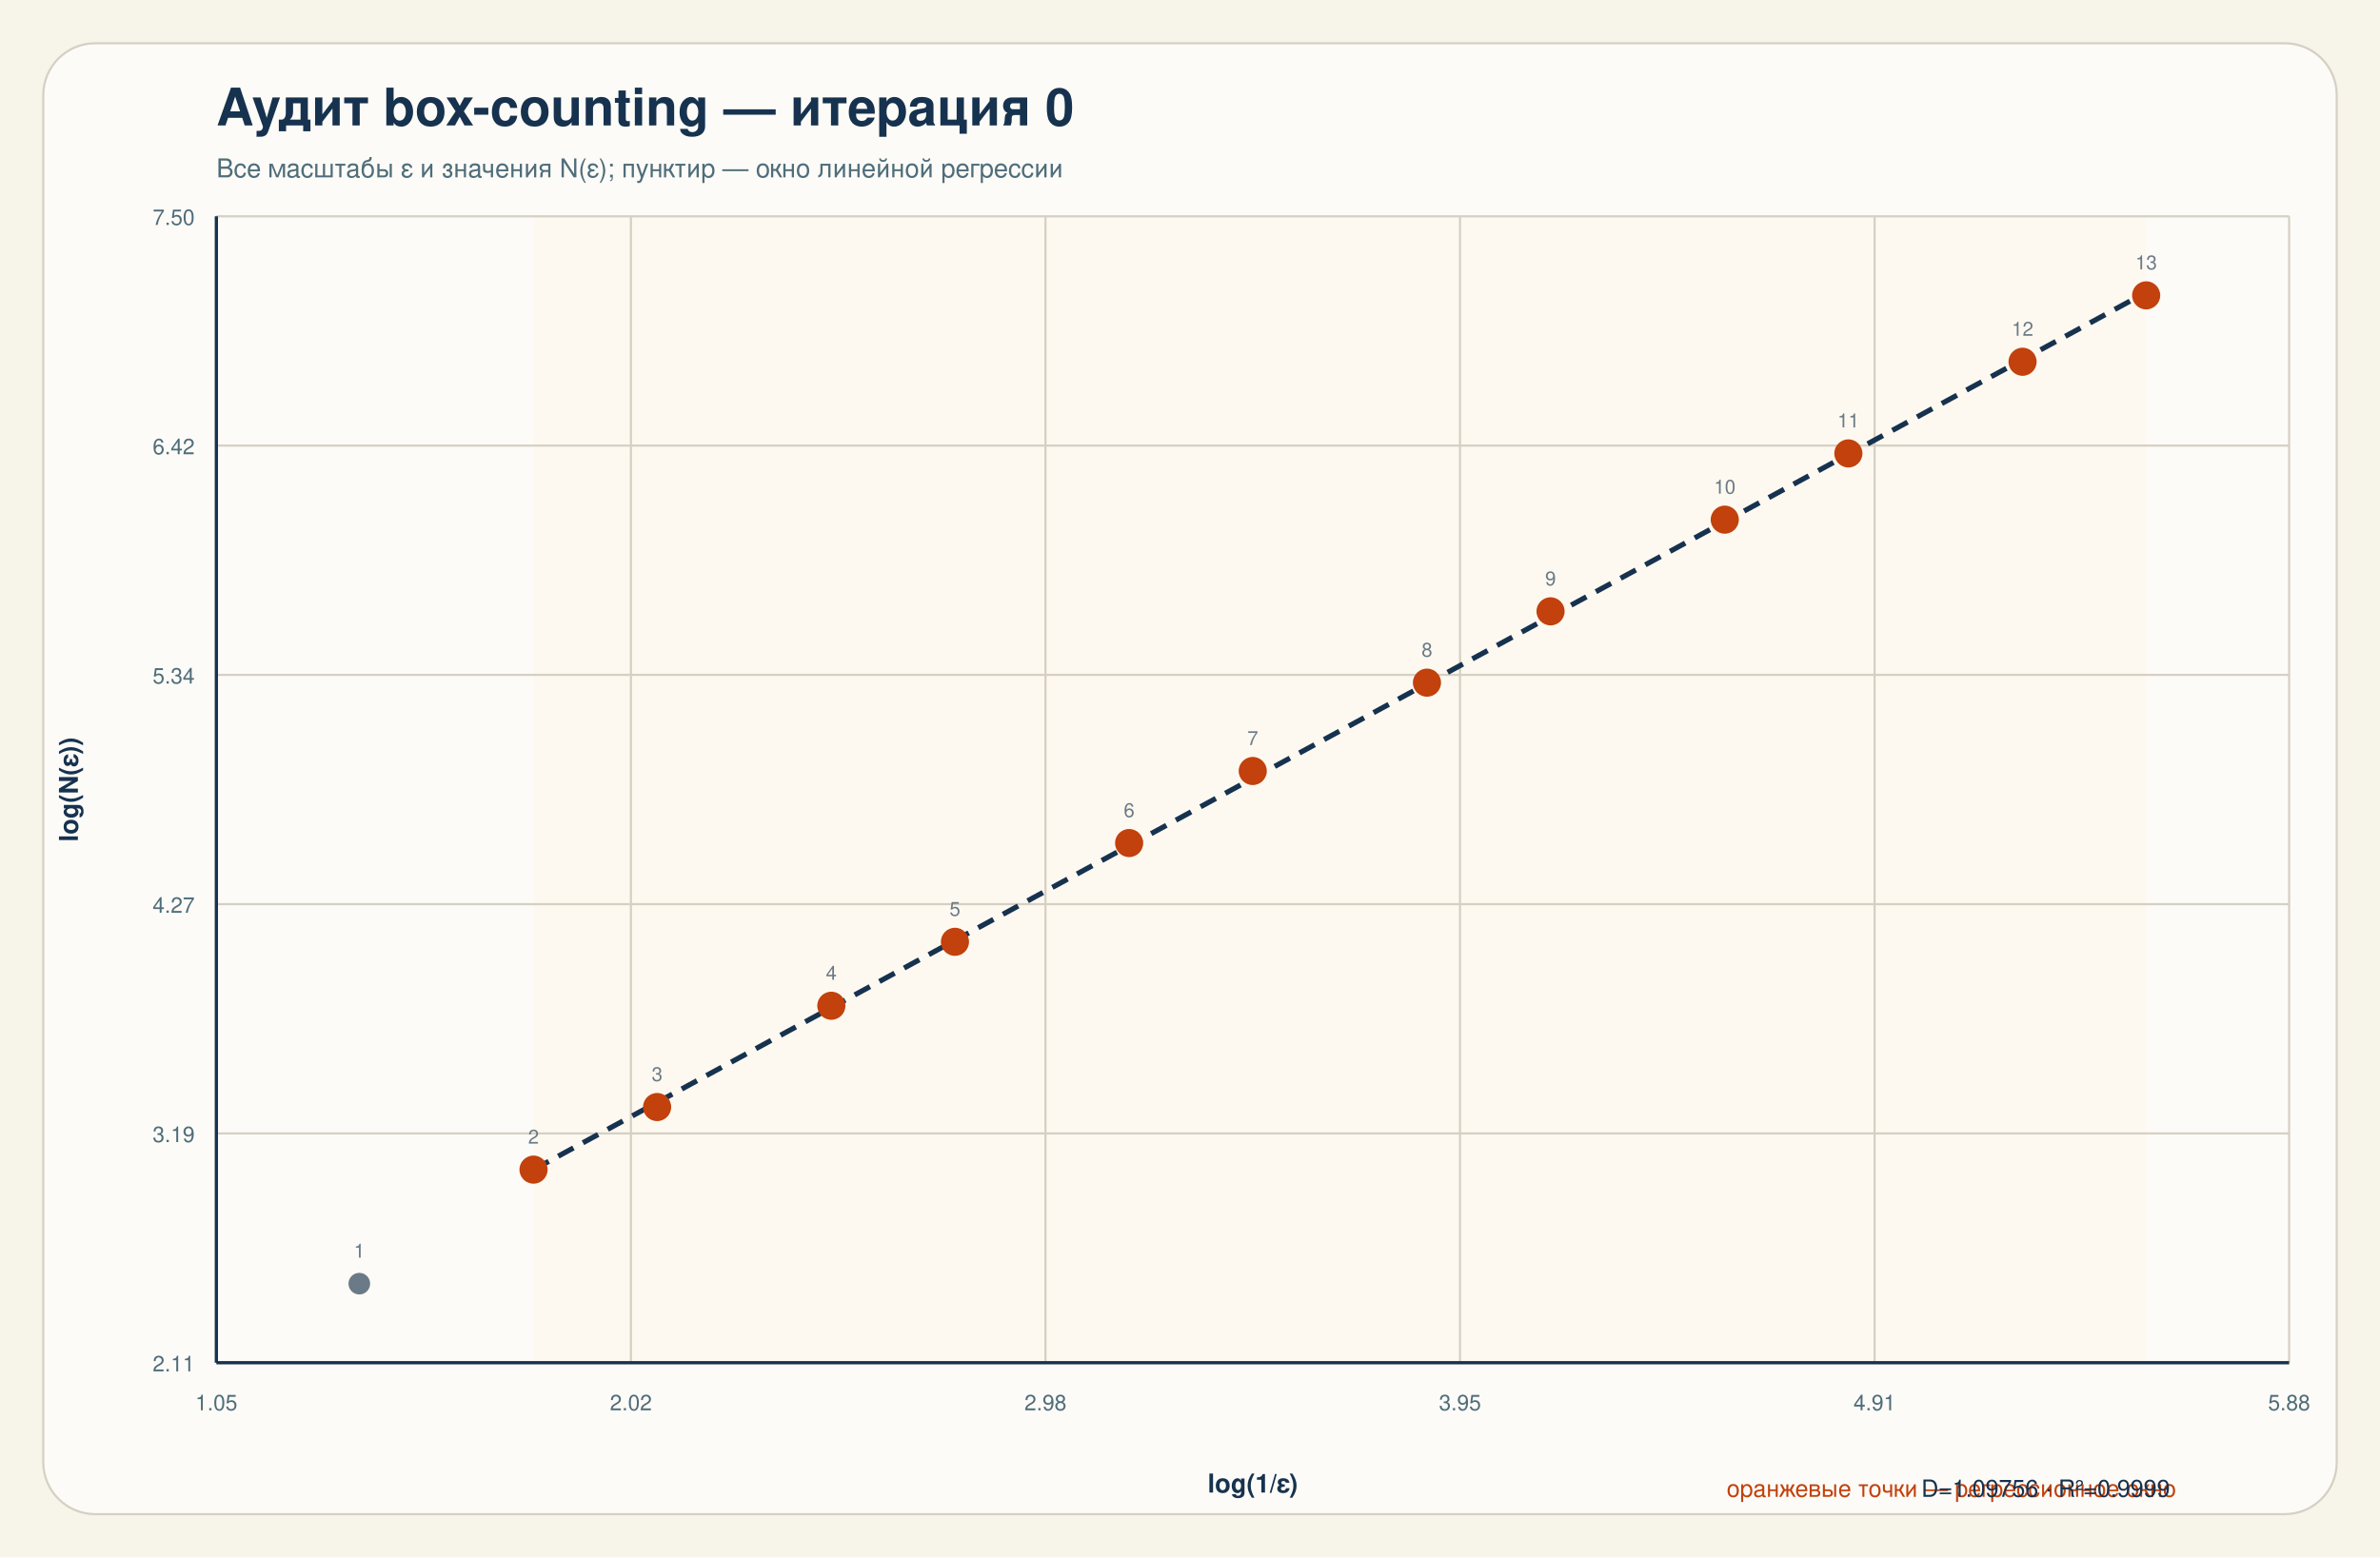
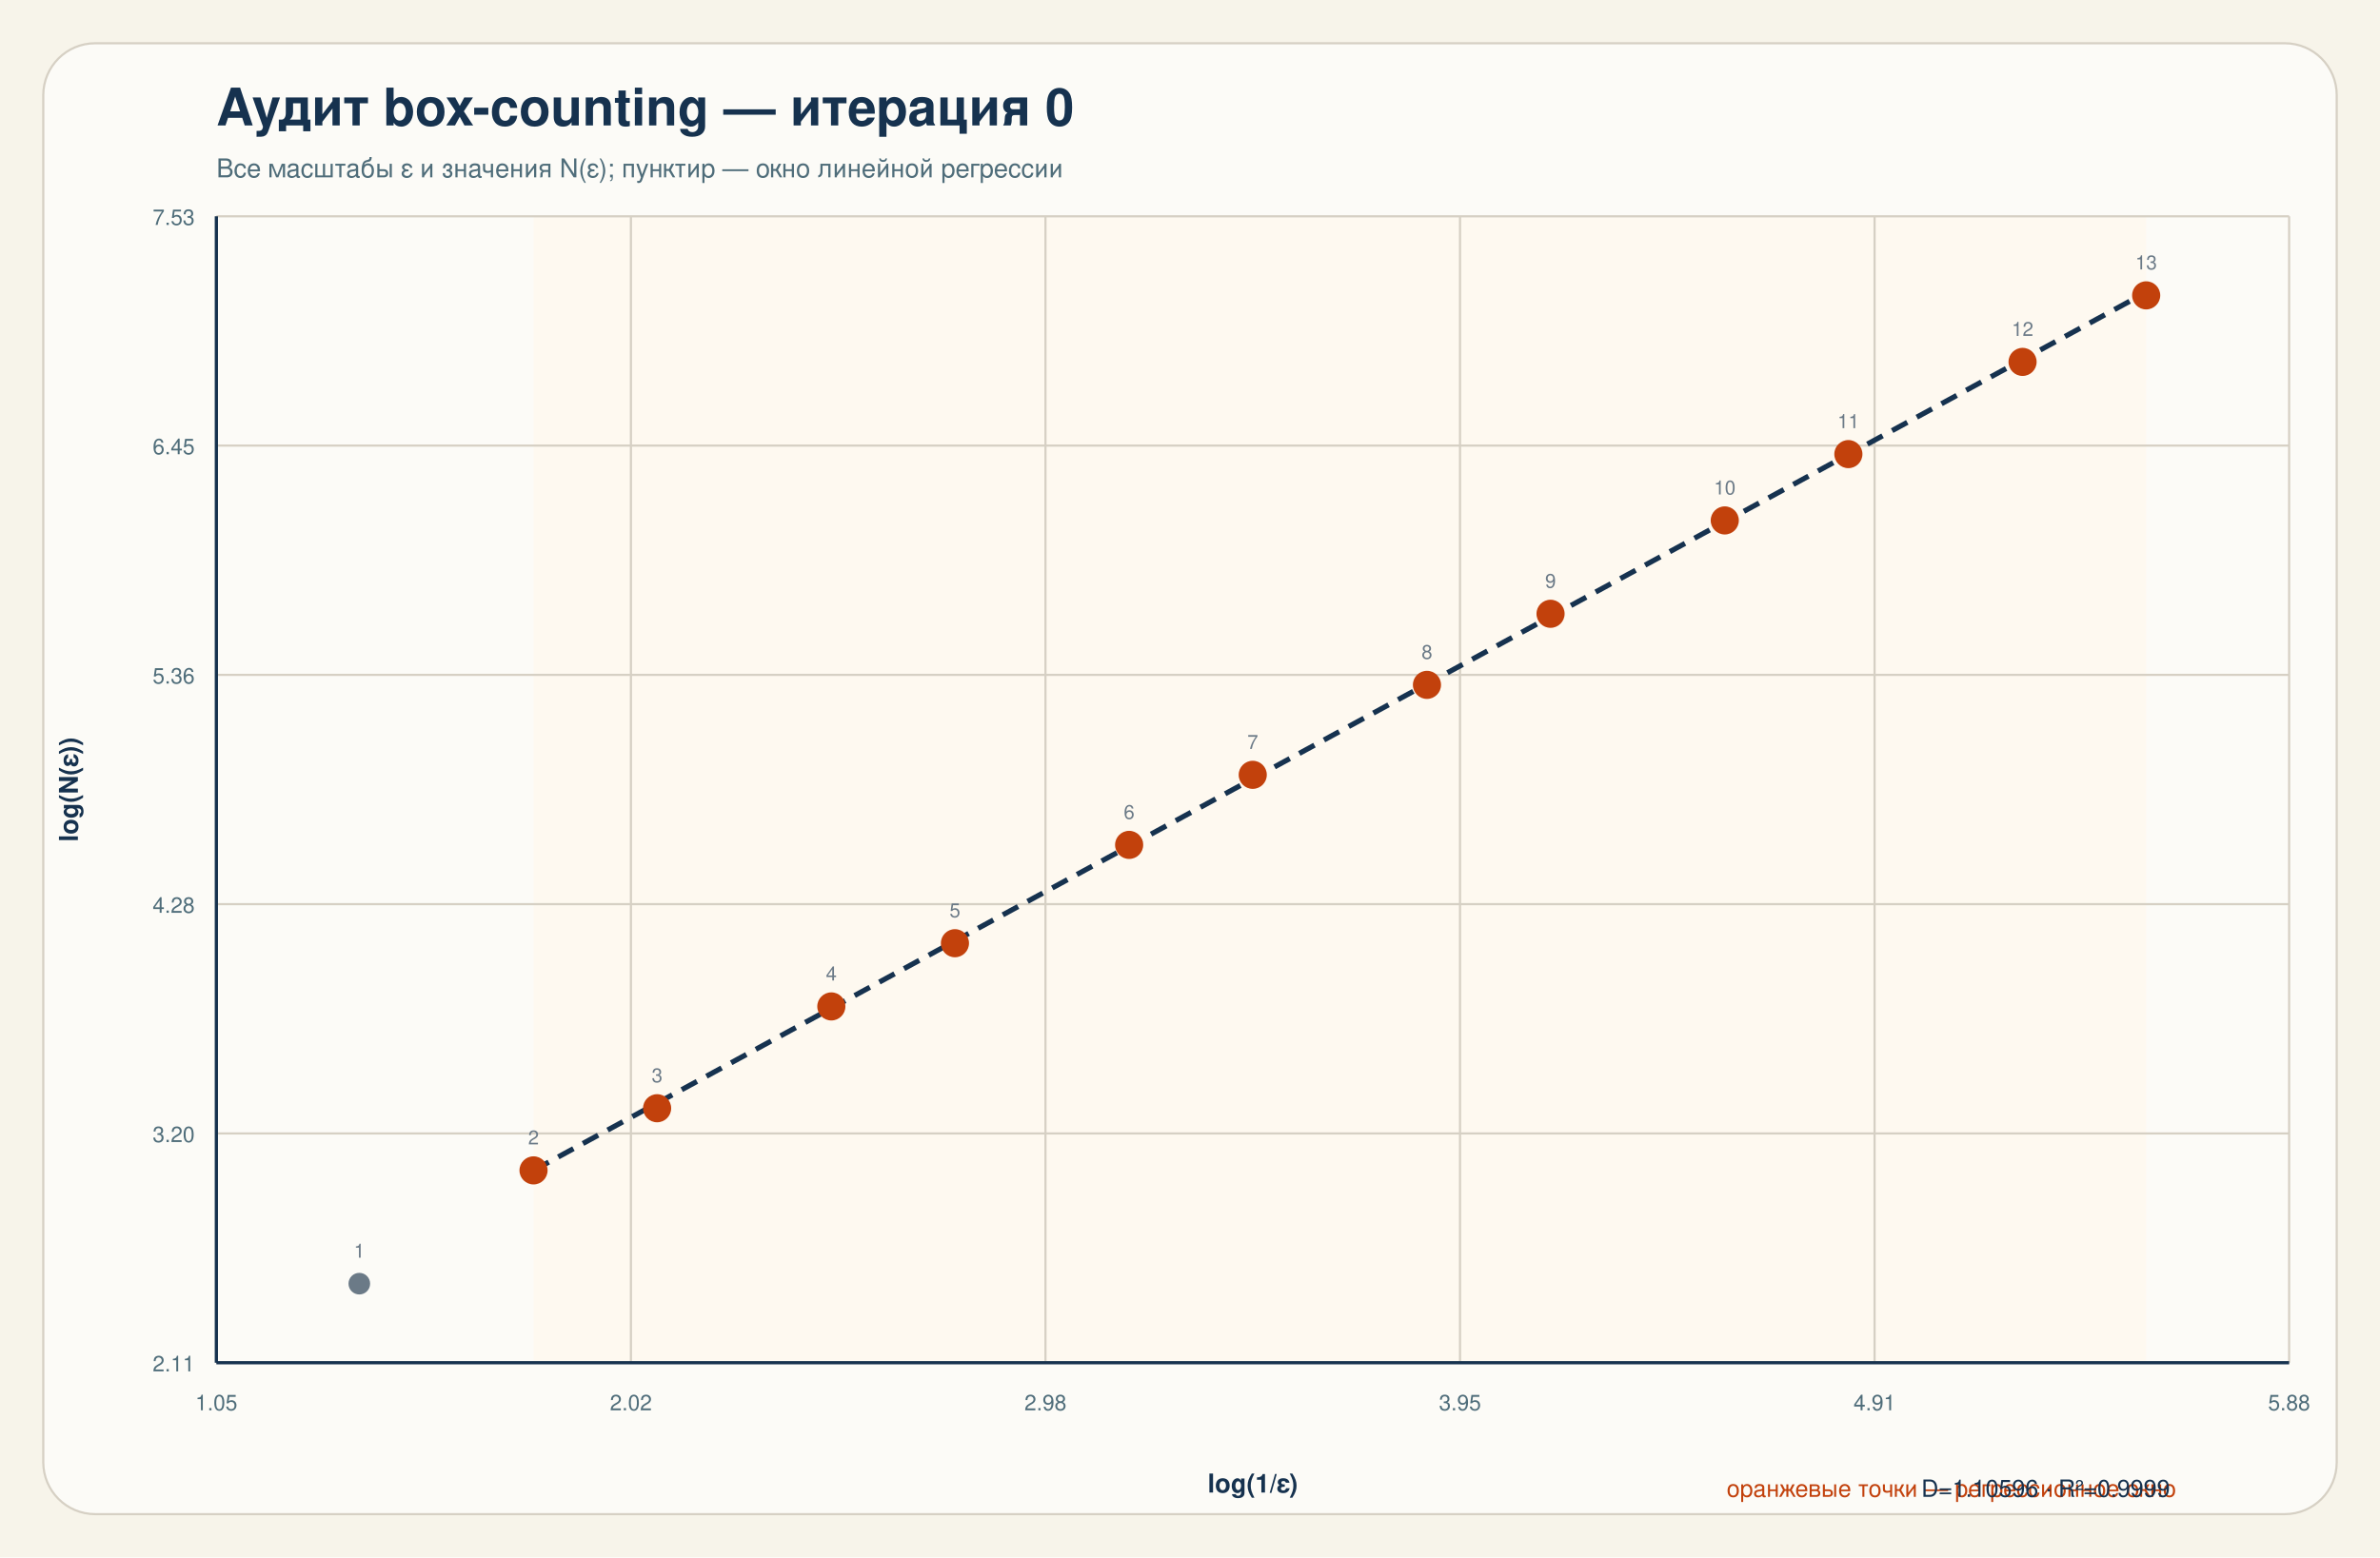
<svg xmlns="http://www.w3.org/2000/svg" width="1100" height="720" viewBox="0 0 1100 720">
  <rect width="100%" height="100%" fill="#f7f4ea" />
  <rect x="20" y="20" width="1060" height="680" rx="24" fill="#fcfbf7" stroke="#d6d0c4" />
  <text x="100" y="58" font-family="Helvetica, Arial, sans-serif" font-size="24" font-weight="700" fill="#16324f">Аудит box-counting — итерация 0</text>
  <text x="100" y="82" font-family="Helvetica, Arial, sans-serif" font-size="12" fill="#4f6d7a">Все масштабы ε и значения N(ε); пунктир — окно линейной регрессии</text>
  <rect x="246.59" y="100.00" width="745.35" height="530.00" fill="#fff7ed" fill-opacity="0.65" />
  <line x1="100.00" y1="100.00" x2="100.00" y2="630.00" stroke="#d6d0c4" stroke-width="1" />
  <line x1="100.00" y1="630.00" x2="1058.00" y2="630.00" stroke="#d6d0c4" stroke-width="1" />
  <text x="100.00" y="652.00" font-family="Helvetica, Arial, sans-serif" font-size="10" fill="#4f6d7a" text-anchor="middle">1.05</text>
  <text x="90.00" y="634.00" font-family="Helvetica, Arial, sans-serif" font-size="10" fill="#4f6d7a" text-anchor="end">2.11</text>
  <line x1="291.60" y1="100.00" x2="291.60" y2="630.00" stroke="#d6d0c4" stroke-width="1" />
  <line x1="100.00" y1="524.00" x2="1058.00" y2="524.00" stroke="#d6d0c4" stroke-width="1" />
  <text x="291.60" y="652.00" font-family="Helvetica, Arial, sans-serif" font-size="10" fill="#4f6d7a" text-anchor="middle">2.02</text>
-   <text x="90.00" y="528.00" font-family="Helvetica, Arial, sans-serif" font-size="10" fill="#4f6d7a" text-anchor="end">3.19</text>
+   <text x="90.00" y="528.00" font-family="Helvetica, Arial, sans-serif" font-size="10" fill="#4f6d7a" text-anchor="end">3.20</text>
  <line x1="483.20" y1="100.00" x2="483.20" y2="630.00" stroke="#d6d0c4" stroke-width="1" />
  <line x1="100.00" y1="418.00" x2="1058.00" y2="418.00" stroke="#d6d0c4" stroke-width="1" />
  <text x="483.20" y="652.00" font-family="Helvetica, Arial, sans-serif" font-size="10" fill="#4f6d7a" text-anchor="middle">2.98</text>
-   <text x="90.00" y="422.00" font-family="Helvetica, Arial, sans-serif" font-size="10" fill="#4f6d7a" text-anchor="end">4.27</text>
+   <text x="90.00" y="422.00" font-family="Helvetica, Arial, sans-serif" font-size="10" fill="#4f6d7a" text-anchor="end">4.28</text>
  <line x1="674.80" y1="100.00" x2="674.80" y2="630.00" stroke="#d6d0c4" stroke-width="1" />
  <line x1="100.00" y1="312.00" x2="1058.00" y2="312.00" stroke="#d6d0c4" stroke-width="1" />
  <text x="674.80" y="652.00" font-family="Helvetica, Arial, sans-serif" font-size="10" fill="#4f6d7a" text-anchor="middle">3.95</text>
-   <text x="90.00" y="316.00" font-family="Helvetica, Arial, sans-serif" font-size="10" fill="#4f6d7a" text-anchor="end">5.34</text>
+   <text x="90.00" y="316.00" font-family="Helvetica, Arial, sans-serif" font-size="10" fill="#4f6d7a" text-anchor="end">5.36</text>
  <line x1="866.40" y1="100.00" x2="866.40" y2="630.00" stroke="#d6d0c4" stroke-width="1" />
  <line x1="100.00" y1="206.00" x2="1058.00" y2="206.00" stroke="#d6d0c4" stroke-width="1" />
  <text x="866.40" y="652.00" font-family="Helvetica, Arial, sans-serif" font-size="10" fill="#4f6d7a" text-anchor="middle">4.91</text>
-   <text x="90.00" y="210.00" font-family="Helvetica, Arial, sans-serif" font-size="10" fill="#4f6d7a" text-anchor="end">6.42</text>
+   <text x="90.00" y="210.00" font-family="Helvetica, Arial, sans-serif" font-size="10" fill="#4f6d7a" text-anchor="end">6.45</text>
  <line x1="1058.00" y1="100.00" x2="1058.00" y2="630.00" stroke="#d6d0c4" stroke-width="1" />
  <line x1="100.00" y1="100.00" x2="1058.00" y2="100.00" stroke="#d6d0c4" stroke-width="1" />
  <text x="1058.00" y="652.00" font-family="Helvetica, Arial, sans-serif" font-size="10" fill="#4f6d7a" text-anchor="middle">5.88</text>
-   <text x="90.00" y="104.00" font-family="Helvetica, Arial, sans-serif" font-size="10" fill="#4f6d7a" text-anchor="end">7.50</text>
-   <line x1="246.59" y1="540.73" x2="991.93" y2="135.14" stroke="#16324f" stroke-width="2.4" stroke-dasharray="8 5" />
+   <text x="90.00" y="104.00" font-family="Helvetica, Arial, sans-serif" font-size="10" fill="#4f6d7a" text-anchor="end">7.53</text>
+   <line x1="246.59" y1="541.08" x2="991.93" y2="135.12" stroke="#16324f" stroke-width="2.4" stroke-dasharray="8 5" />
  <circle cx="166.07" cy="593.45" r="5.0" fill="#6b7a87" />
-   <circle cx="246.59" cy="540.73" r="6.5" fill="#c2410c" />
-   <circle cx="303.71" cy="511.80" r="6.5" fill="#c2410c" />
-   <circle cx="384.23" cy="464.97" r="6.5" fill="#c2410c" />
-   <circle cx="441.36" cy="435.41" r="6.5" fill="#c2410c" />
-   <circle cx="521.87" cy="389.75" r="6.5" fill="#c2410c" />
-   <circle cx="579.00" cy="356.44" r="6.5" fill="#c2410c" />
-   <circle cx="659.52" cy="315.60" r="6.5" fill="#c2410c" />
-   <circle cx="716.64" cy="282.63" r="6.5" fill="#c2410c" />
-   <circle cx="797.16" cy="240.24" r="6.5" fill="#c2410c" />
-   <circle cx="854.29" cy="209.62" r="6.5" fill="#c2410c" />
-   <circle cx="934.80" cy="167.24" r="6.5" fill="#c2410c" />
+   <circle cx="246.59" cy="541.08" r="6.5" fill="#c2410c" />
+   <circle cx="303.71" cy="512.35" r="6.5" fill="#c2410c" />
+   <circle cx="384.23" cy="465.28" r="6.5" fill="#c2410c" />
+   <circle cx="441.36" cy="436.06" r="6.5" fill="#c2410c" />
+   <circle cx="521.87" cy="390.60" r="6.5" fill="#c2410c" />
+   <circle cx="579.00" cy="358.21" r="6.5" fill="#c2410c" />
+   <circle cx="659.52" cy="316.62" r="6.5" fill="#c2410c" />
+   <circle cx="716.64" cy="283.76" r="6.5" fill="#c2410c" />
+   <circle cx="797.16" cy="240.60" r="6.5" fill="#c2410c" />
+   <circle cx="854.29" cy="209.94" r="6.5" fill="#c2410c" />
+   <circle cx="934.80" cy="167.31" r="6.5" fill="#c2410c" />
  <circle cx="991.93" cy="136.55" r="6.5" fill="#c2410c" />
  <text x="166.07" y="581.45" font-family="Helvetica, Arial, sans-serif" font-size="9" fill="#6b7a87" text-anchor="middle">1</text>
-   <text x="246.59" y="528.73" font-family="Helvetica, Arial, sans-serif" font-size="9" fill="#6b7a87" text-anchor="middle">2</text>
-   <text x="303.71" y="499.80" font-family="Helvetica, Arial, sans-serif" font-size="9" fill="#6b7a87" text-anchor="middle">3</text>
-   <text x="384.23" y="452.97" font-family="Helvetica, Arial, sans-serif" font-size="9" fill="#6b7a87" text-anchor="middle">4</text>
-   <text x="441.36" y="423.41" font-family="Helvetica, Arial, sans-serif" font-size="9" fill="#6b7a87" text-anchor="middle">5</text>
-   <text x="521.87" y="377.75" font-family="Helvetica, Arial, sans-serif" font-size="9" fill="#6b7a87" text-anchor="middle">6</text>
-   <text x="579.00" y="344.44" font-family="Helvetica, Arial, sans-serif" font-size="9" fill="#6b7a87" text-anchor="middle">7</text>
-   <text x="659.52" y="303.60" font-family="Helvetica, Arial, sans-serif" font-size="9" fill="#6b7a87" text-anchor="middle">8</text>
-   <text x="716.64" y="270.63" font-family="Helvetica, Arial, sans-serif" font-size="9" fill="#6b7a87" text-anchor="middle">9</text>
-   <text x="797.16" y="228.24" font-family="Helvetica, Arial, sans-serif" font-size="9" fill="#6b7a87" text-anchor="middle">10</text>
-   <text x="854.29" y="197.62" font-family="Helvetica, Arial, sans-serif" font-size="9" fill="#6b7a87" text-anchor="middle">11</text>
-   <text x="934.80" y="155.24" font-family="Helvetica, Arial, sans-serif" font-size="9" fill="#6b7a87" text-anchor="middle">12</text>
+   <text x="246.59" y="529.08" font-family="Helvetica, Arial, sans-serif" font-size="9" fill="#6b7a87" text-anchor="middle">2</text>
+   <text x="303.71" y="500.35" font-family="Helvetica, Arial, sans-serif" font-size="9" fill="#6b7a87" text-anchor="middle">3</text>
+   <text x="384.23" y="453.28" font-family="Helvetica, Arial, sans-serif" font-size="9" fill="#6b7a87" text-anchor="middle">4</text>
+   <text x="441.36" y="424.06" font-family="Helvetica, Arial, sans-serif" font-size="9" fill="#6b7a87" text-anchor="middle">5</text>
+   <text x="521.87" y="378.60" font-family="Helvetica, Arial, sans-serif" font-size="9" fill="#6b7a87" text-anchor="middle">6</text>
+   <text x="579.00" y="346.21" font-family="Helvetica, Arial, sans-serif" font-size="9" fill="#6b7a87" text-anchor="middle">7</text>
+   <text x="659.52" y="304.62" font-family="Helvetica, Arial, sans-serif" font-size="9" fill="#6b7a87" text-anchor="middle">8</text>
+   <text x="716.64" y="271.76" font-family="Helvetica, Arial, sans-serif" font-size="9" fill="#6b7a87" text-anchor="middle">9</text>
+   <text x="797.16" y="228.60" font-family="Helvetica, Arial, sans-serif" font-size="9" fill="#6b7a87" text-anchor="middle">10</text>
+   <text x="854.29" y="197.94" font-family="Helvetica, Arial, sans-serif" font-size="9" fill="#6b7a87" text-anchor="middle">11</text>
+   <text x="934.80" y="155.31" font-family="Helvetica, Arial, sans-serif" font-size="9" fill="#6b7a87" text-anchor="middle">12</text>
  <text x="991.93" y="124.55" font-family="Helvetica, Arial, sans-serif" font-size="9" fill="#6b7a87" text-anchor="middle">13</text>
  <line x1="100.00" y1="630.00" x2="1058.00" y2="630.00" stroke="#16324f" stroke-width="1.5" />
  <line x1="100.00" y1="100.00" x2="100.00" y2="630.00" stroke="#16324f" stroke-width="1.5" />
  <text x="579.00" y="690.00" font-family="Helvetica, Arial, sans-serif" font-size="12" font-weight="700" fill="#16324f" text-anchor="middle">log(1/ε)</text>
  <text x="36.00" y="365.00" font-family="Helvetica, Arial, sans-serif" font-size="12" font-weight="700" fill="#16324f" text-anchor="middle" transform="rotate(-90, 36.00, 365.00)">log(N(ε))</text>
  <text x="798" y="692" font-family="Helvetica, Arial, sans-serif" font-size="11" fill="#c2410c">оранжевые точки — регрессионное окно</text>
-   <text x="888" y="692" font-family="Helvetica, Arial, sans-serif" font-size="11" fill="#16324f">D=1.09756 · R²=0.9999</text>
+   <text x="888" y="692" font-family="Helvetica, Arial, sans-serif" font-size="11" fill="#16324f">D=1.10596 · R²=0.9999</text>
</svg>
